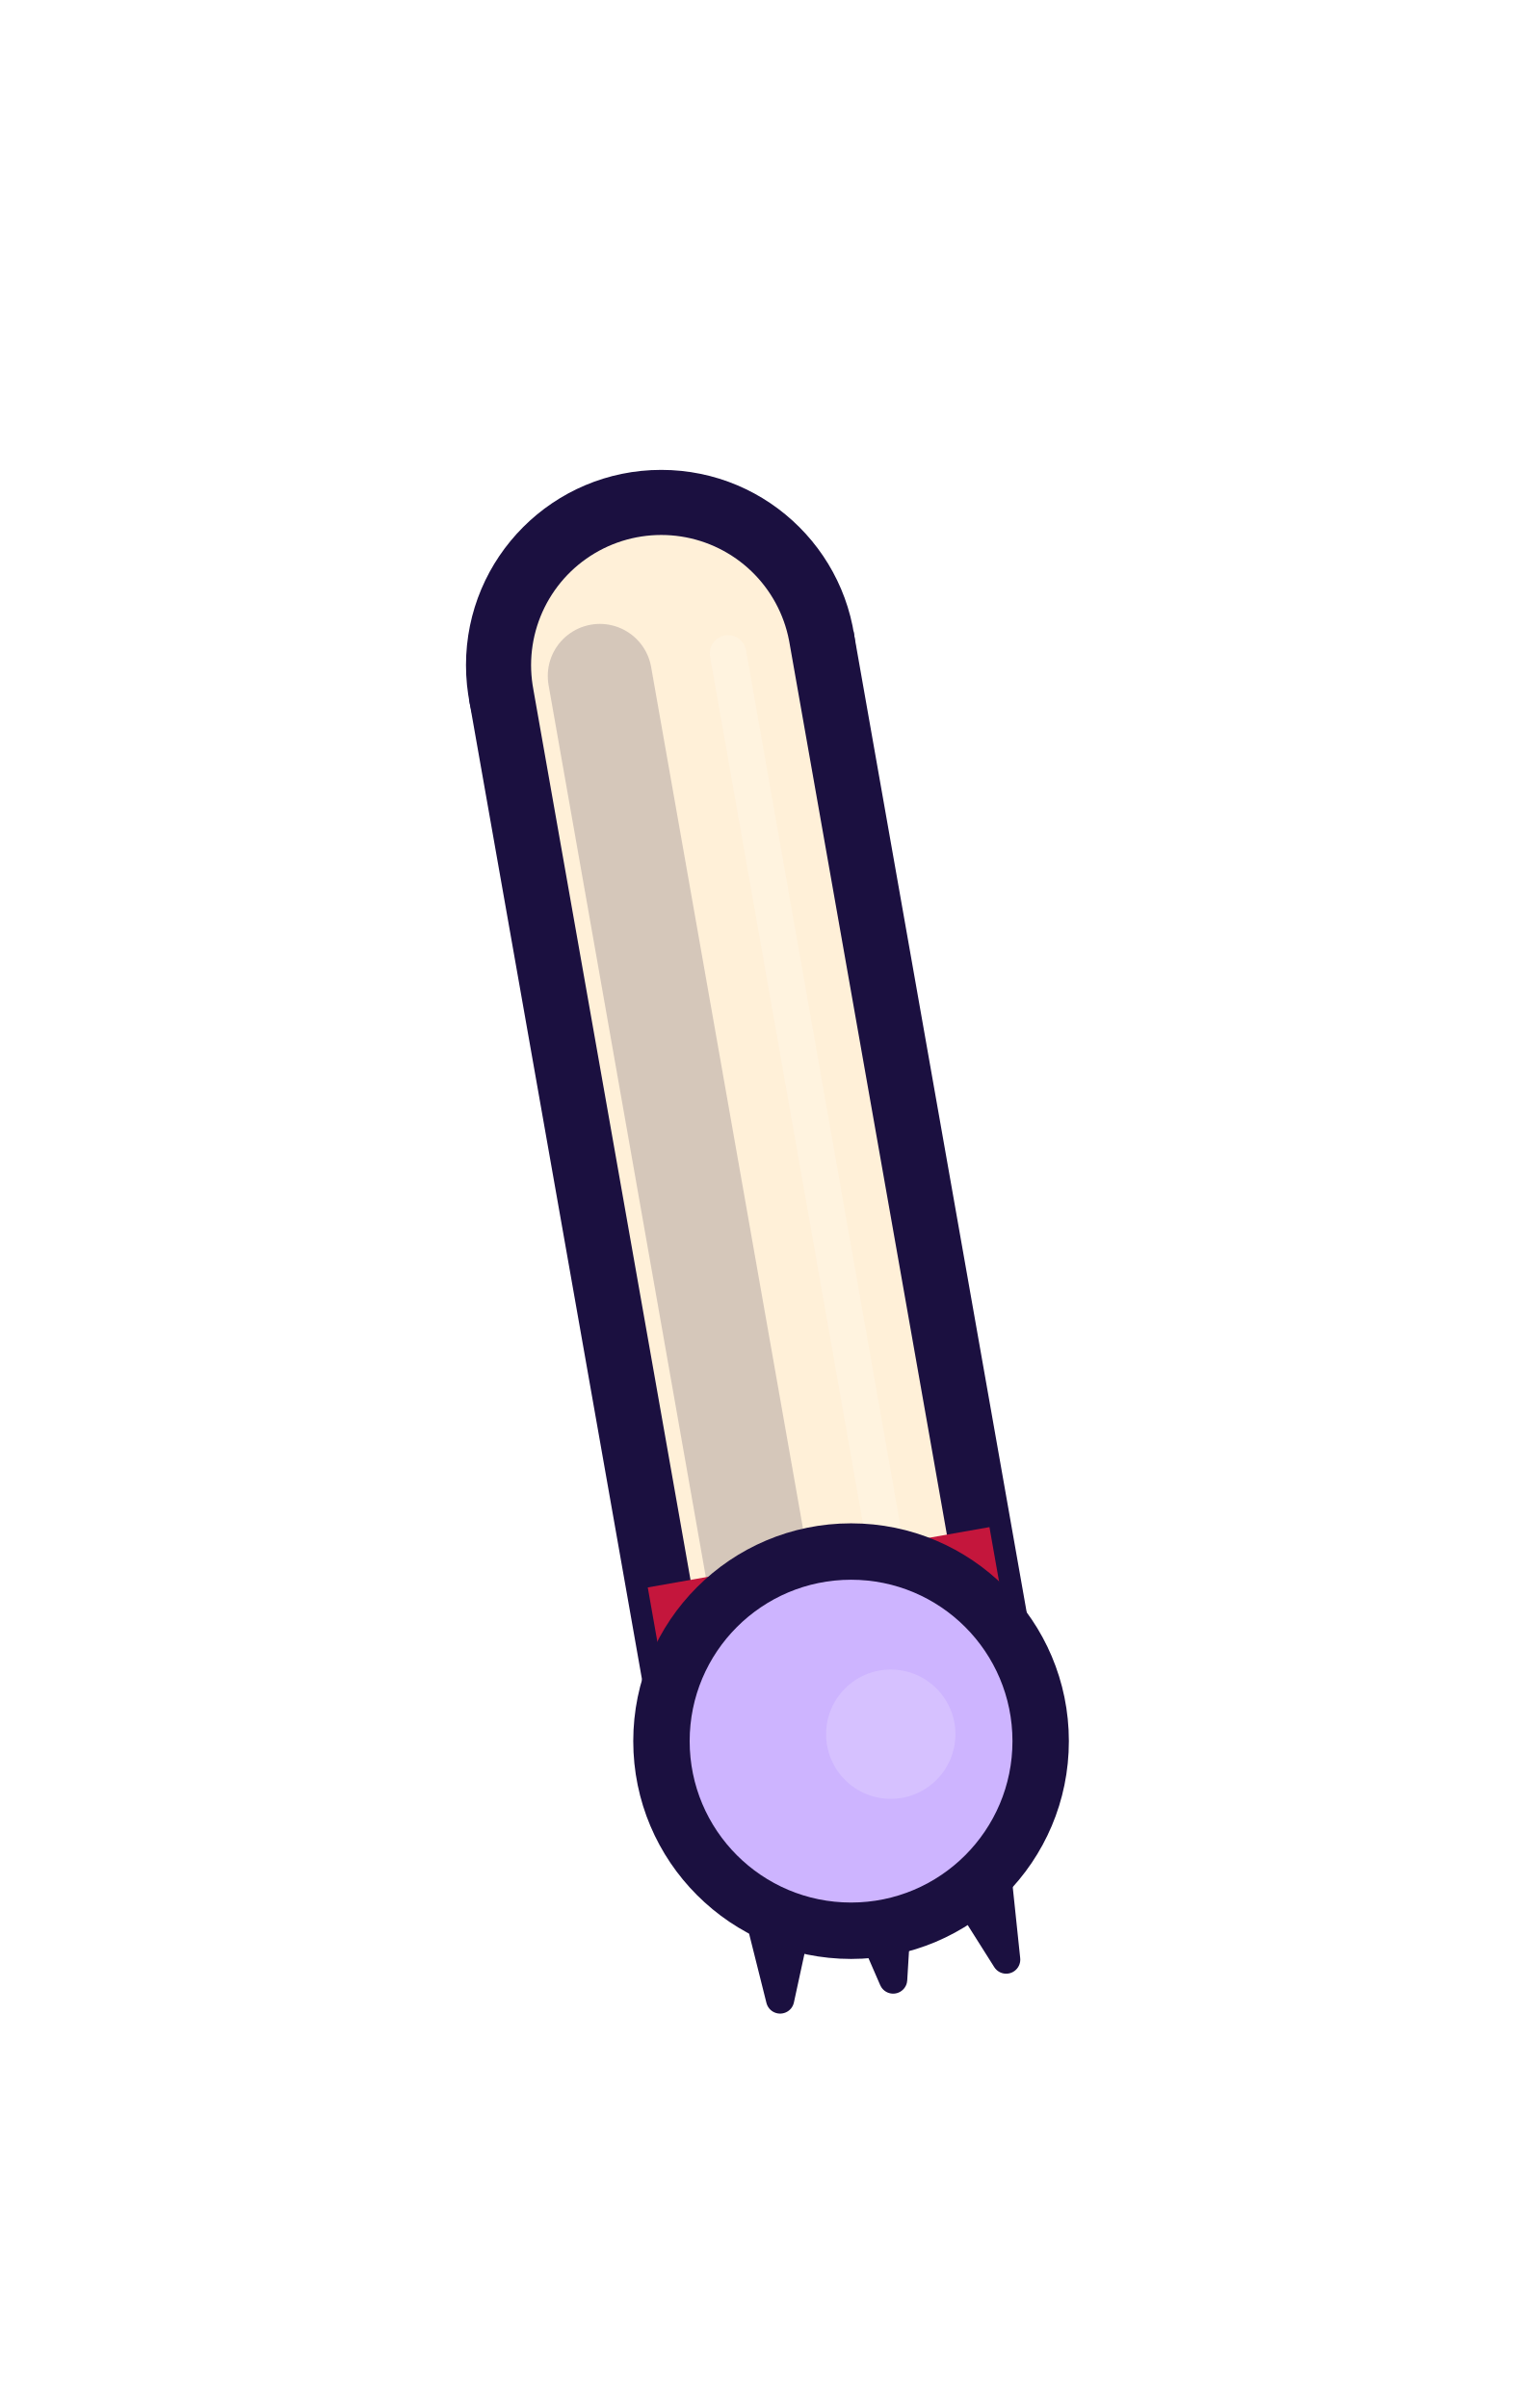
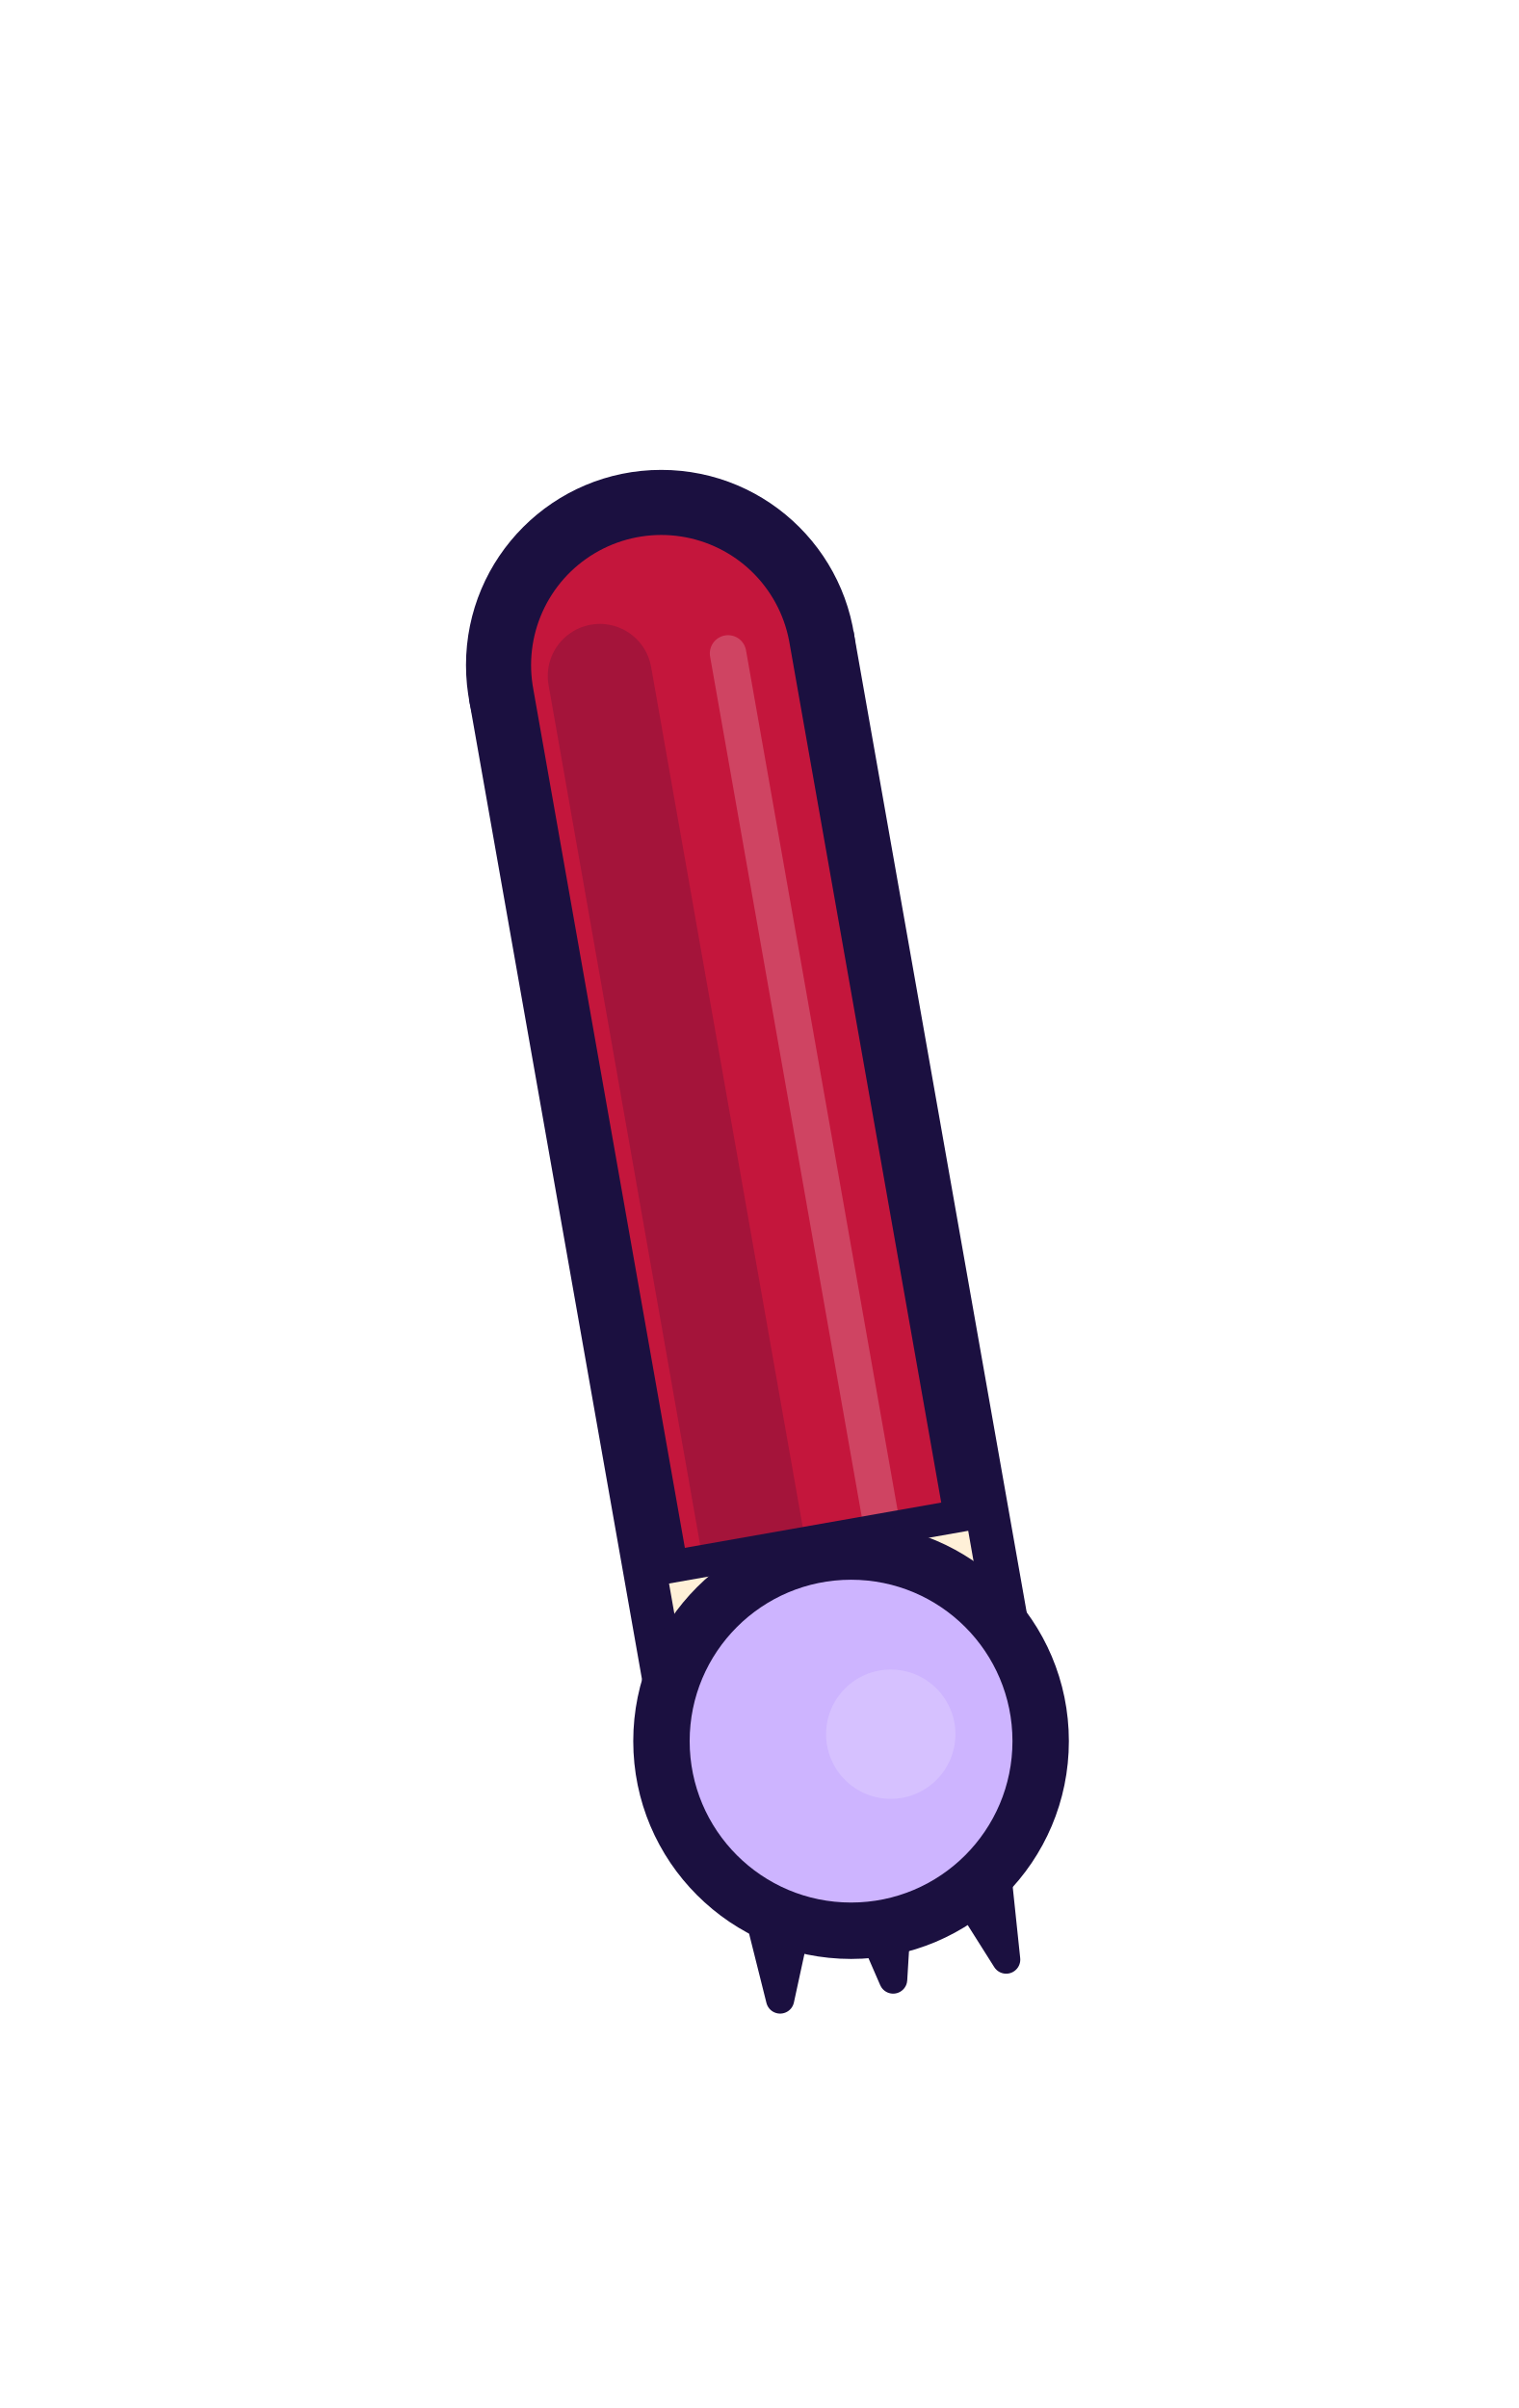
<svg xmlns="http://www.w3.org/2000/svg" width="140" height="222" viewBox="1 -176 70 111">
  <circle cx="31.48" cy="-145.34" r="9" fill="#1b1040" />
  <line x1="31.48" y1="-145.34" x2="39.65" y2="-99.05" stroke="#1b1040" stroke-width="18" stroke-linecap="butt" />
  <circle cx="39.65" cy="-99.05" r="9" fill="#1b1040" />
-   <line x1="31.48" y1="-145.34" x2="39.65" y2="-99.05" stroke="#fff0d8" stroke-width="12" stroke-linecap="round" />
-   <line x1="28.65" y1="-144.84" x2="36.81" y2="-98.55" stroke="#c4b6af" stroke-width="4.8" stroke-linecap="round" stroke-opacity="0.7" />
-   <line x1="34.56" y1="-145.88" x2="42.72" y2="-99.59" stroke="#fff4e4" stroke-width="1.68" stroke-linecap="round" stroke-opacity="0.65" />
-   <line x1="47" y1="-103.39" x2="31.25" y2="-100.61" stroke="#c4163c" stroke-width="4.5" stroke-linecap="butt" />
+   <line x1="31.48" y1="-145.34" x2="39.65" y2="-99.05" stroke="#c4163c" stroke-width="12" stroke-linecap="round" />
+   <line x1="28.65" y1="-144.84" x2="36.81" y2="-98.55" stroke="#98133a" stroke-width="4.8" stroke-linecap="round" stroke-opacity="0.7" />
+   <line x1="34.56" y1="-145.88" x2="42.72" y2="-99.59" stroke="#d65c76" stroke-width="1.68" stroke-linecap="round" stroke-opacity="0.65" />
+   <line x1="47" y1="-103.39" x2="31.25" y2="-100.61" stroke="#1b1040" stroke-width="7.5" stroke-linecap="butt" />
+   <line x1="46.02" y1="-103.22" x2="32.23" y2="-100.79" stroke="#fff0d8" stroke-width="4.5" stroke-linecap="butt" />
  <circle cx="36.17" cy="-101.48" r="1.6" fill="#ffc23f" />
  <polygon points="46.64,-92.72 47.38,-85.67 43.3,-92.13" fill="#68568f" stroke="#1b1040" stroke-width="1.3" stroke-linejoin="round" />
  <polygon points="42.61,-92.01 42.17,-84.75 39.27,-91.42" fill="#68568f" stroke="#1b1040" stroke-width="1.3" stroke-linejoin="round" />
  <polygon points="38.58,-91.3 36.96,-83.83 35.24,-90.7" fill="#68568f" stroke="#1b1040" stroke-width="1.3" stroke-linejoin="round" />
  <circle cx="40.23" cy="-95.74" r="10.04" fill="#1b1040" />
  <circle cx="40.23" cy="-95.74" r="7.44" fill="#cdb4ff" />
  <circle cx="42.06" cy="-96.06" r="2.98" fill="#dccaff" fill-opacity="0.6" />
</svg>
